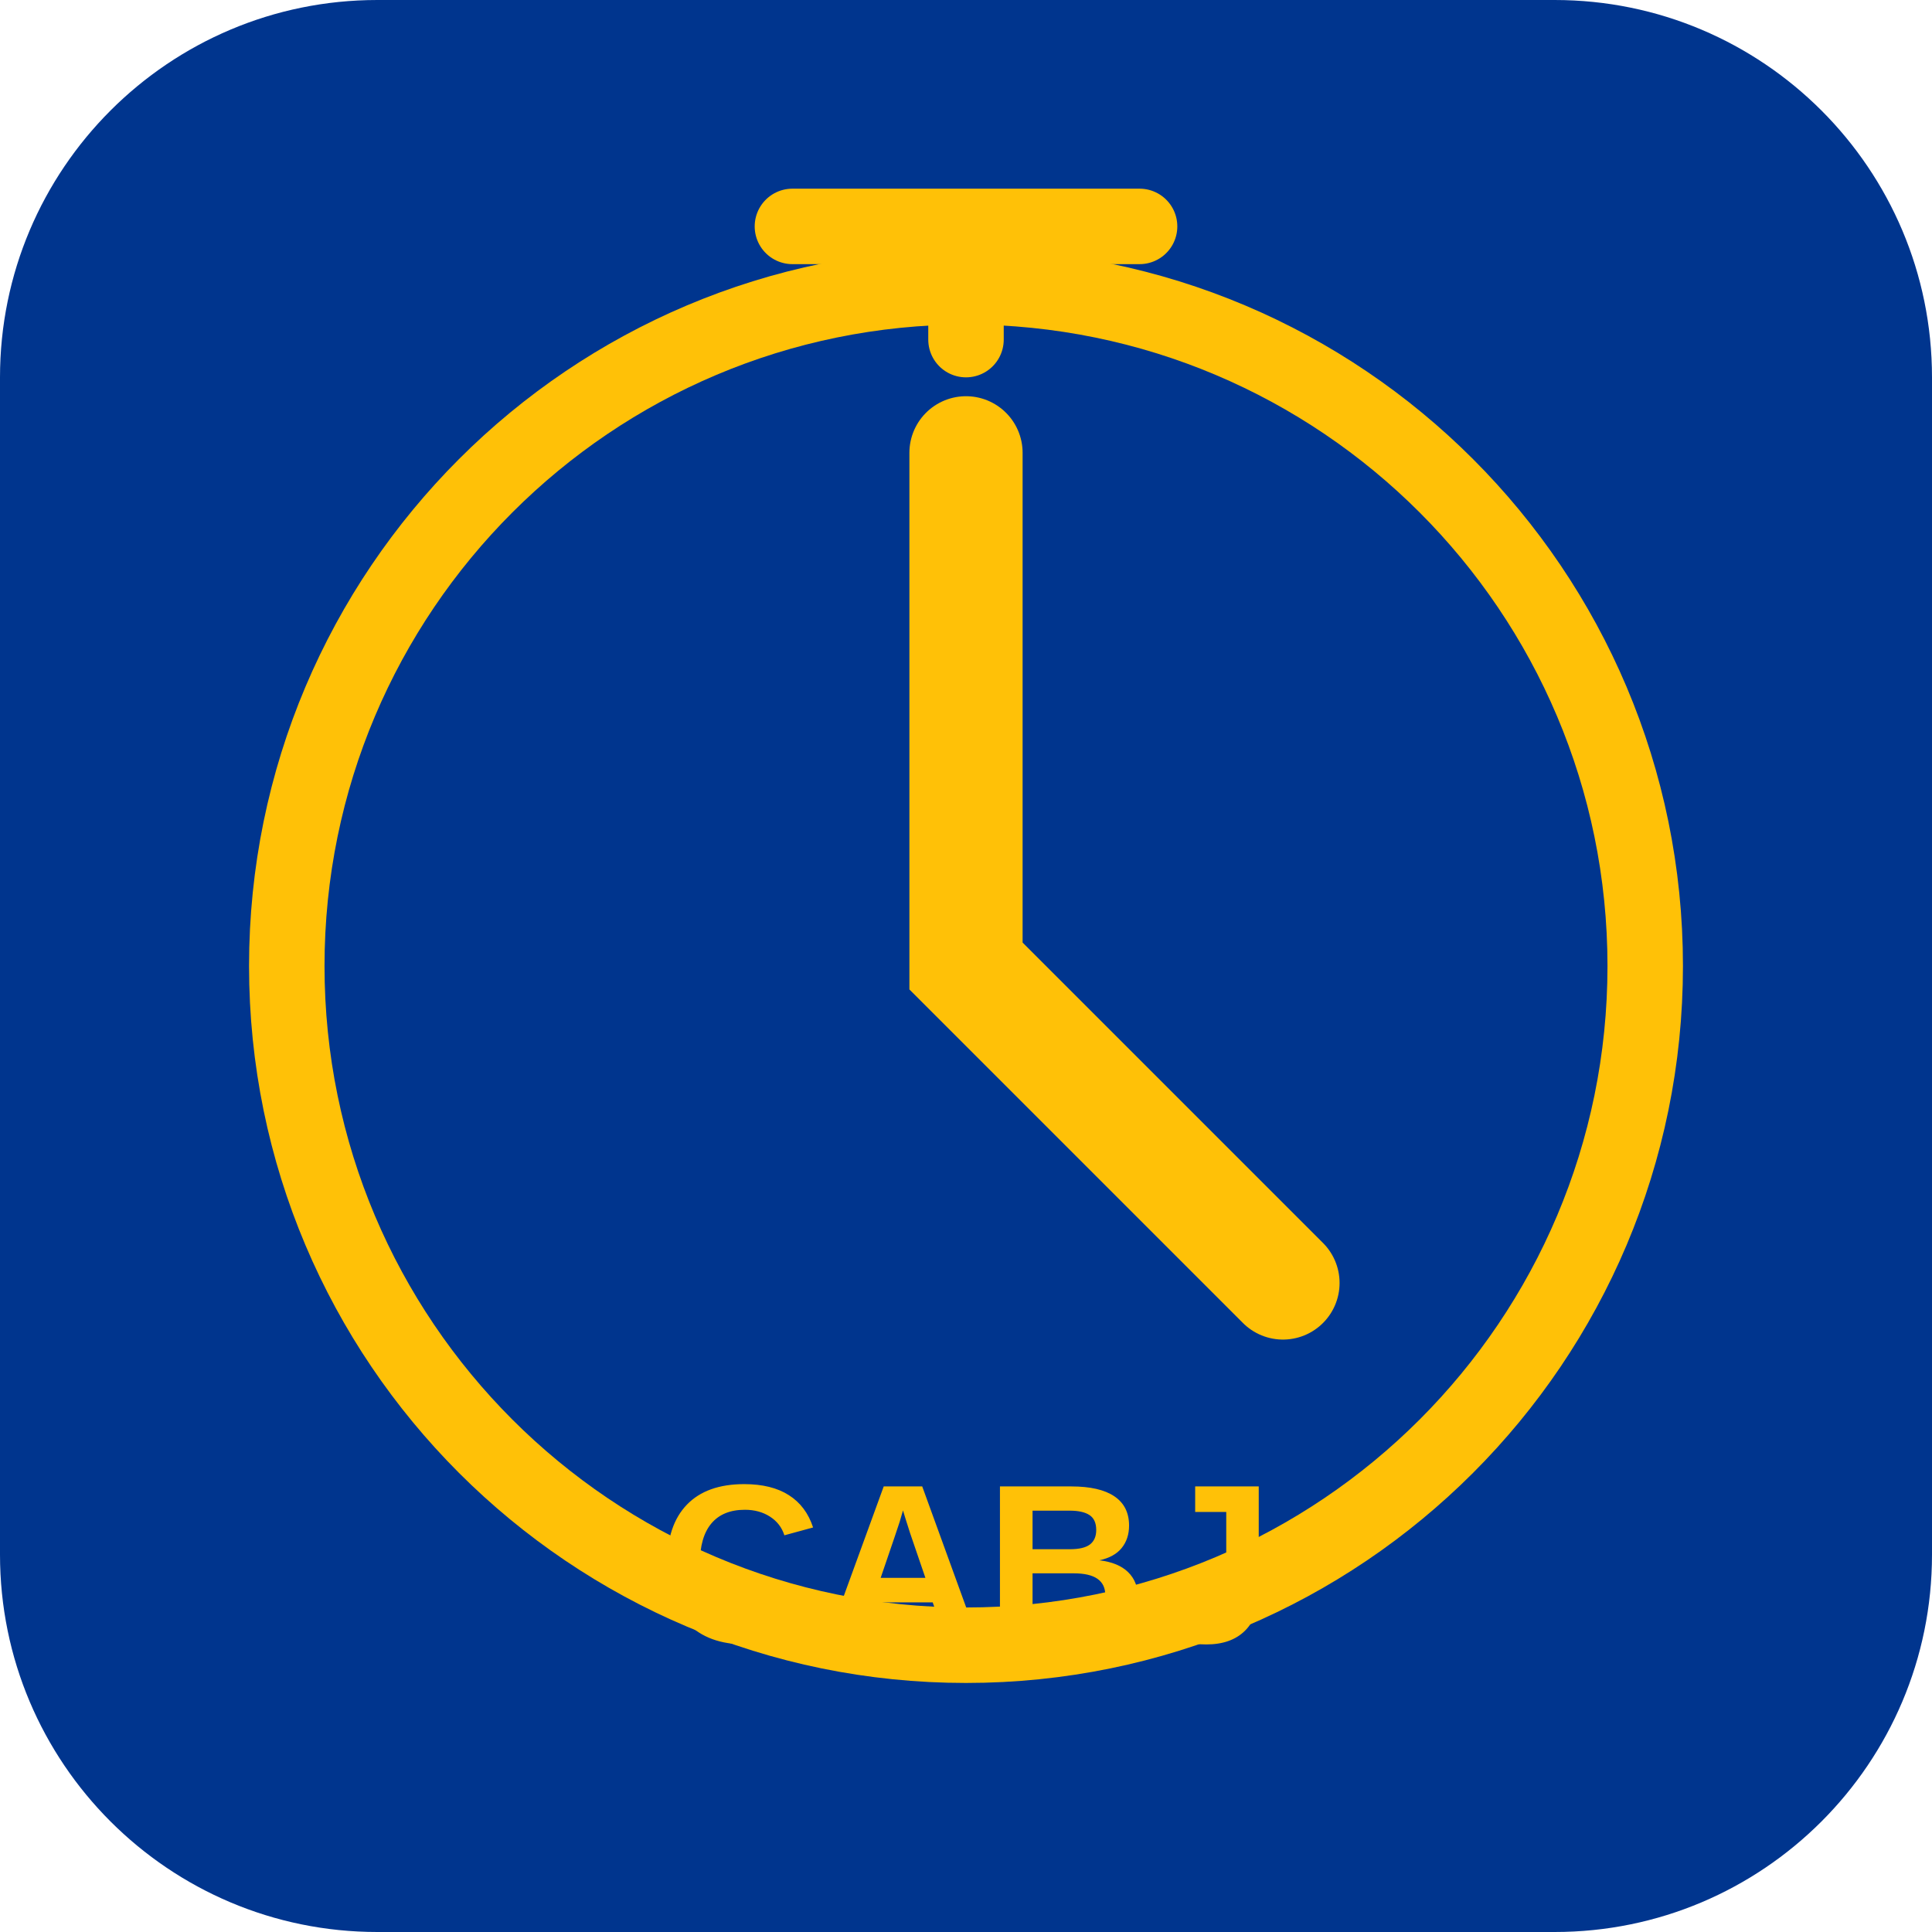
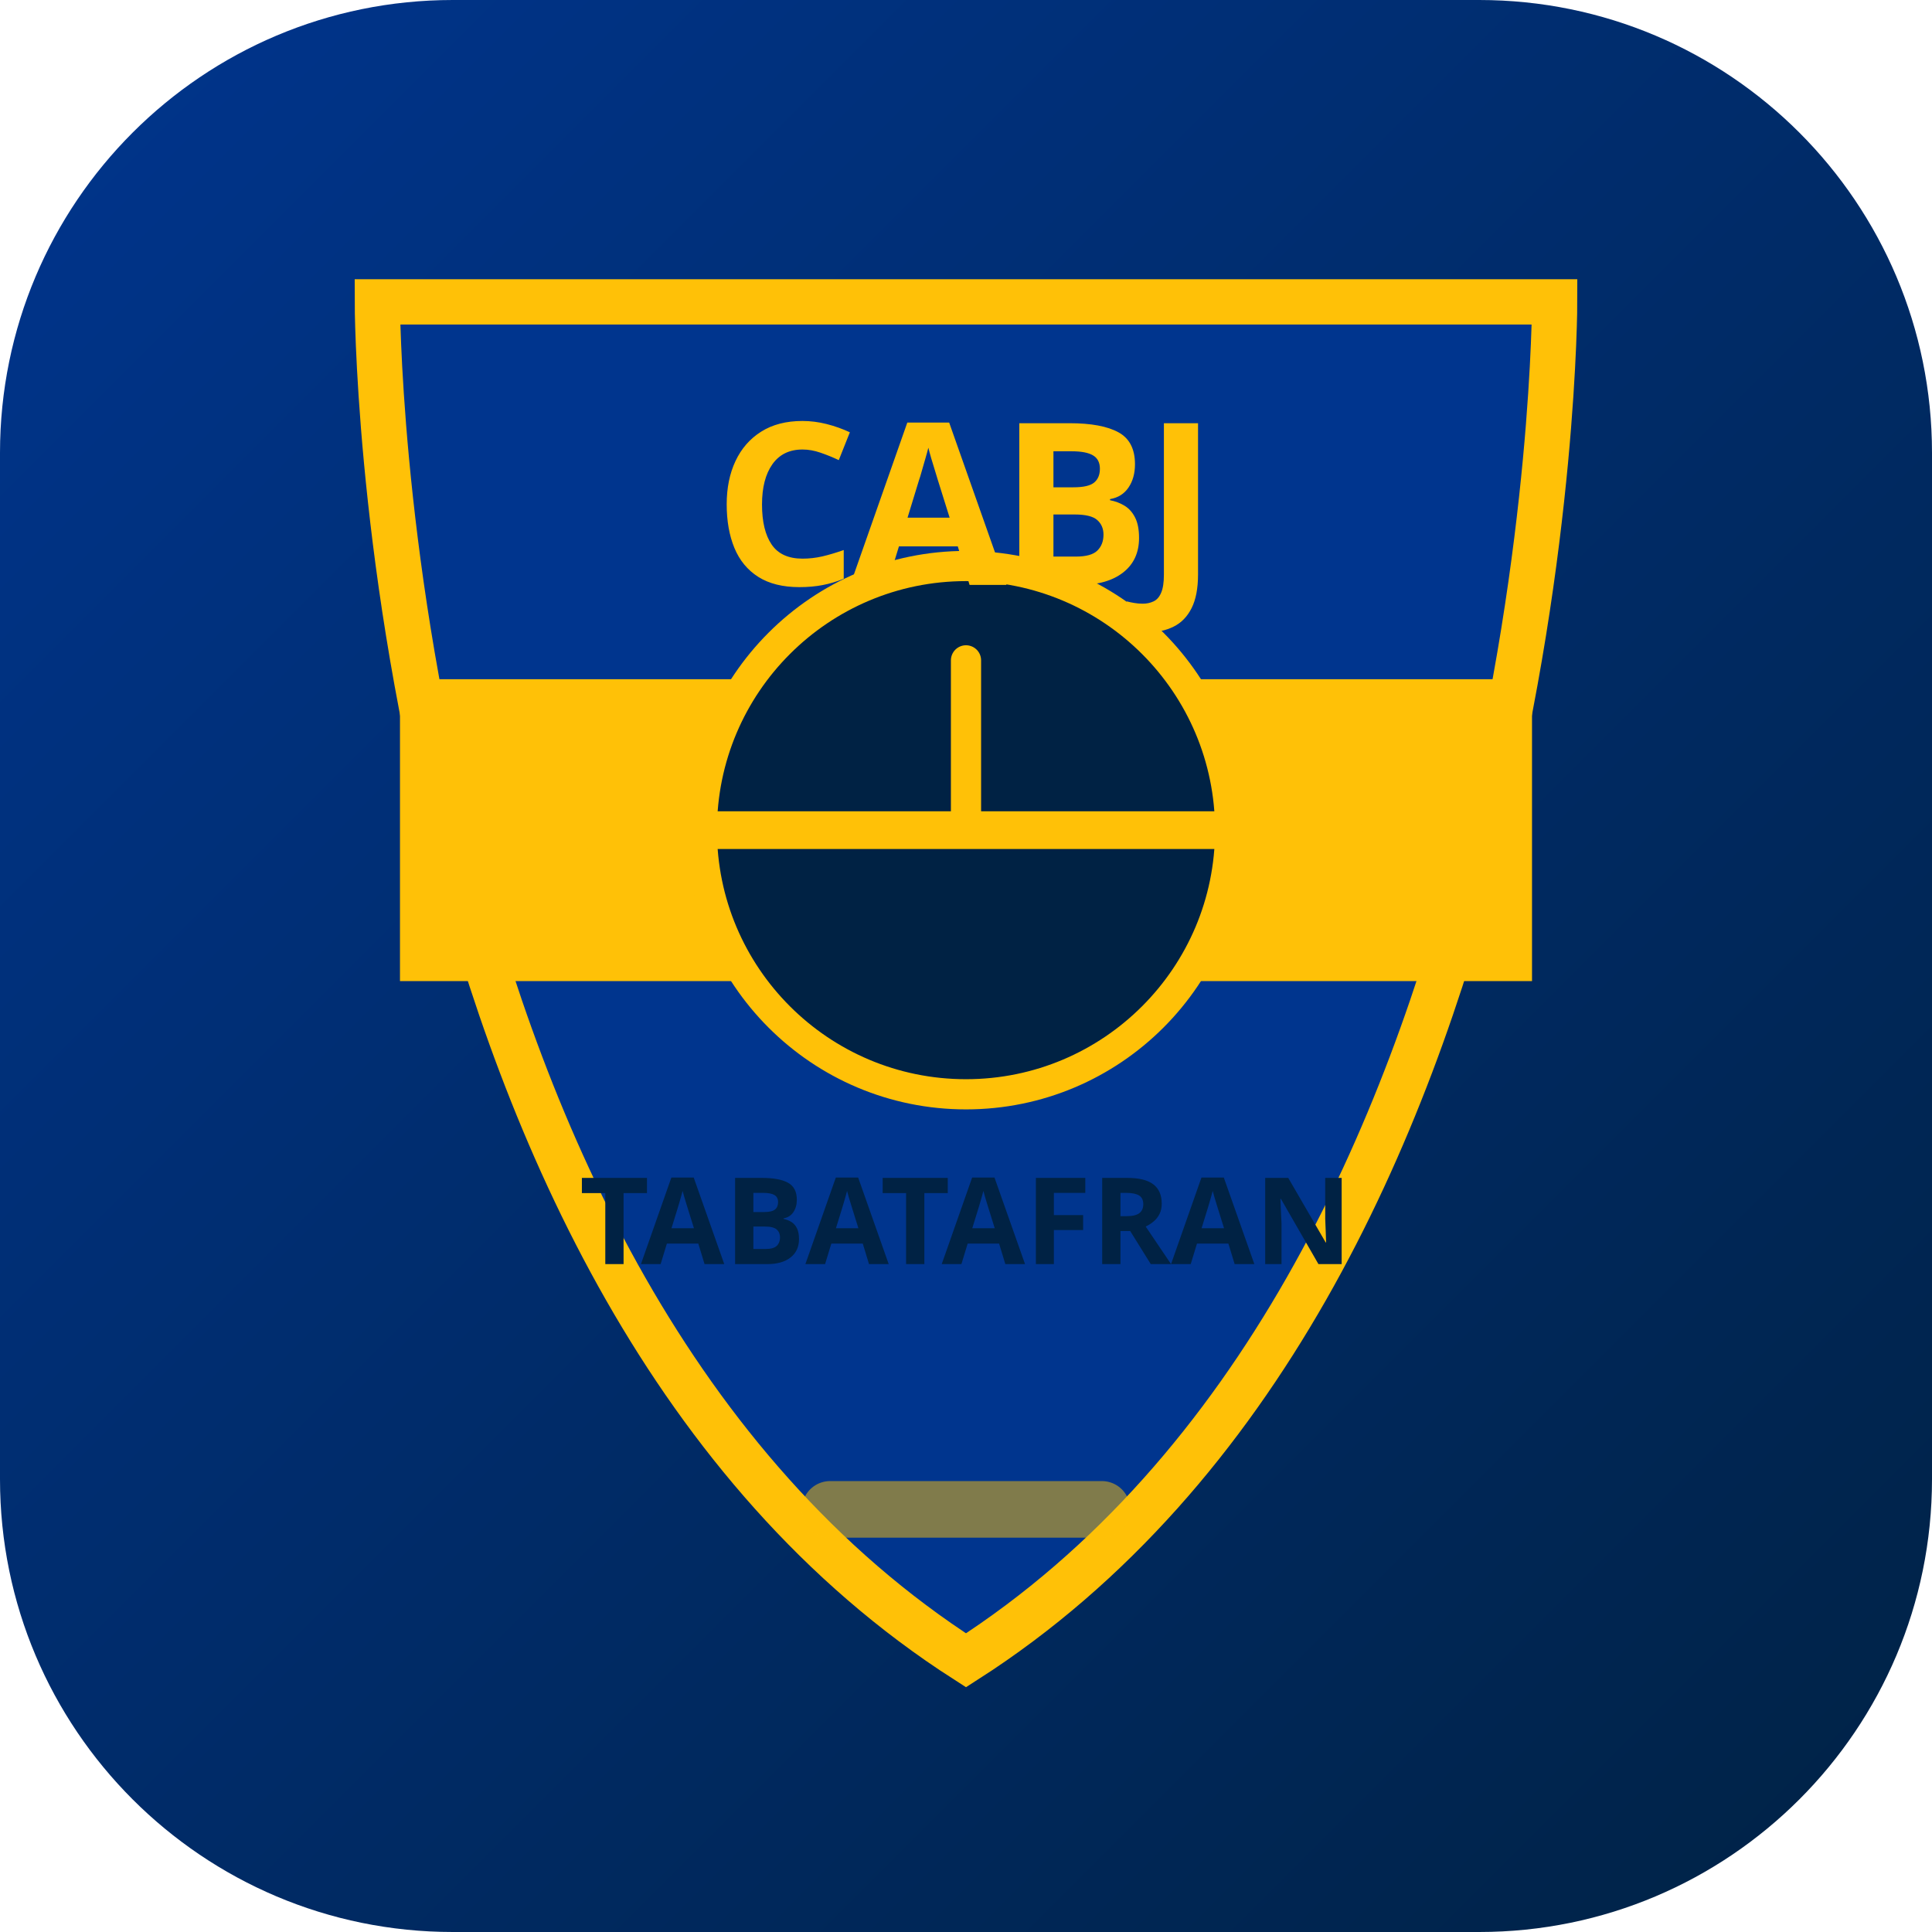
<svg xmlns="http://www.w3.org/2000/svg" width="512" height="512" viewBox="0 0 512 512" fill="none">
-   <rect width="512" height="512" rx="100" fill="#00358E" />
-   <circle cx="256" cy="256" r="180" stroke="#FFC107" stroke-width="20" />
-   <path d="M256 120V256L340 340" stroke="#FFC107" stroke-width="30" stroke-linecap="round" />
-   <text x="50%" y="85%" text-anchor="middle" fill="#FFC107" font-family="Arial" font-weight="900" font-size="60">CABJ</text>
-   <path d="M210 60H302M256 60V90" stroke="#FFC107" stroke-width="20" stroke-linecap="round" />
+   <defs>
+     <linearGradient id="bocaGrad" x1="0%" y1="0%" x2="100%" y2="100%">
+       <stop offset="0%" style="stop-color:#00358E;stop-opacity:1" />
+       <stop offset="100%" style="stop-color:#002244;stop-opacity:1" />
+     </linearGradient>
+   </defs>
+   <rect width="512" height="512" rx="120" fill="url(#bocaGrad)" />
+   <path d="M100 80C100 80 100 340 256 440C412 340 412 80 412 80H100Z" fill="#00358E" stroke="#FFC107" stroke-width="12" />
+   <rect x="106" y="180" width="300" height="80" fill="#FFC107" />
+   <g transform="translate(256, 220)">
+     <circle r="70" fill="#002244" stroke="#FFC107" stroke-width="8" />
+     <path d="M0 0V-45" stroke="#FFC107" stroke-width="8" stroke-linecap="round">
+       <animateTransform attributeName="transform" type="rotate" from="0" to="360" dur="2s" repeatCount="indefinite" />
+     </path>
+     <rect x="-100" y="-20" width="25" height="40" rx="5" fill="#FFC107" />
+     <rect x="75" y="-20" width="25" height="40" rx="5" fill="#FFC107" />
+     <rect x="-105" y="-5" width="210" height="10" rx="5" fill="#FFC107" />
+   </g>
+   <text x="256" y="155" text-anchor="middle" fill="#FFC107" font-family="Arial Black, sans-serif" font-weight="900" font-size="60" letter-spacing="-2">CABJ</text>
+   <text x="256" y="335" text-anchor="middle" fill="#002244" font-family="Arial Black, sans-serif" font-weight="900" font-size="32">TABATAFRAN</text>
+   <path d="M220 400H292" stroke="#FFC107" stroke-width="15" stroke-linecap="round" opacity="0.5" />
</svg>
